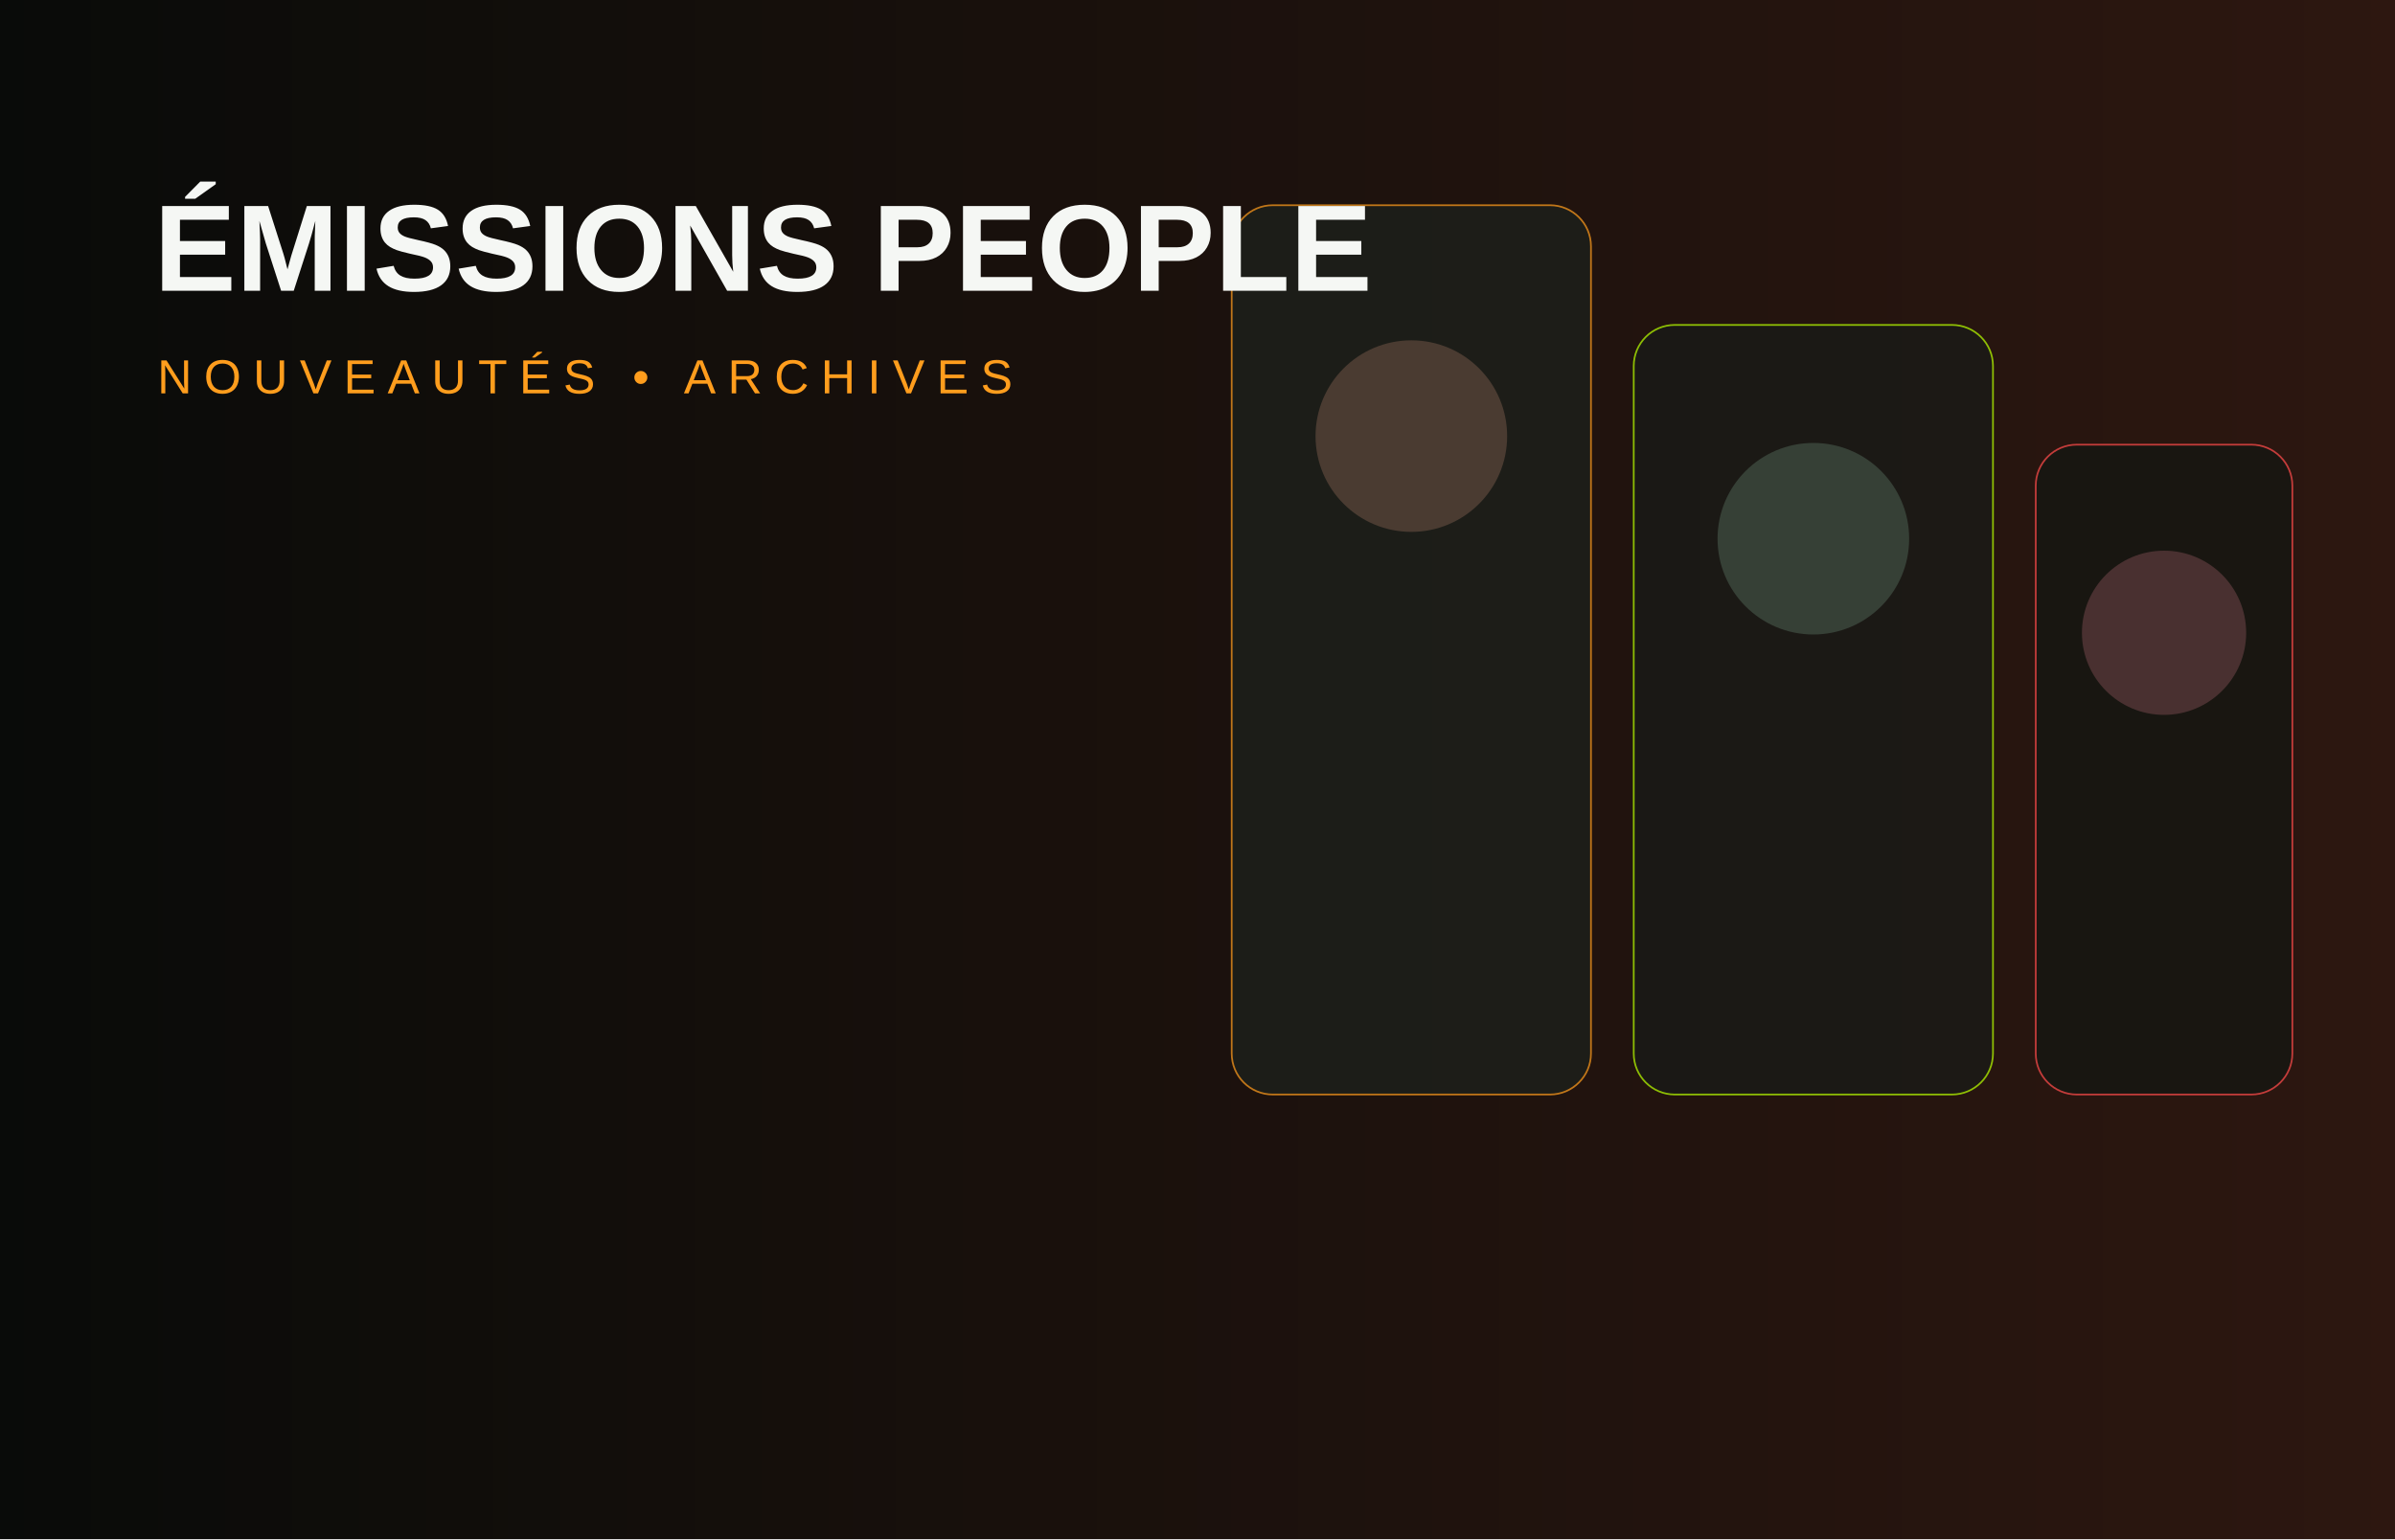
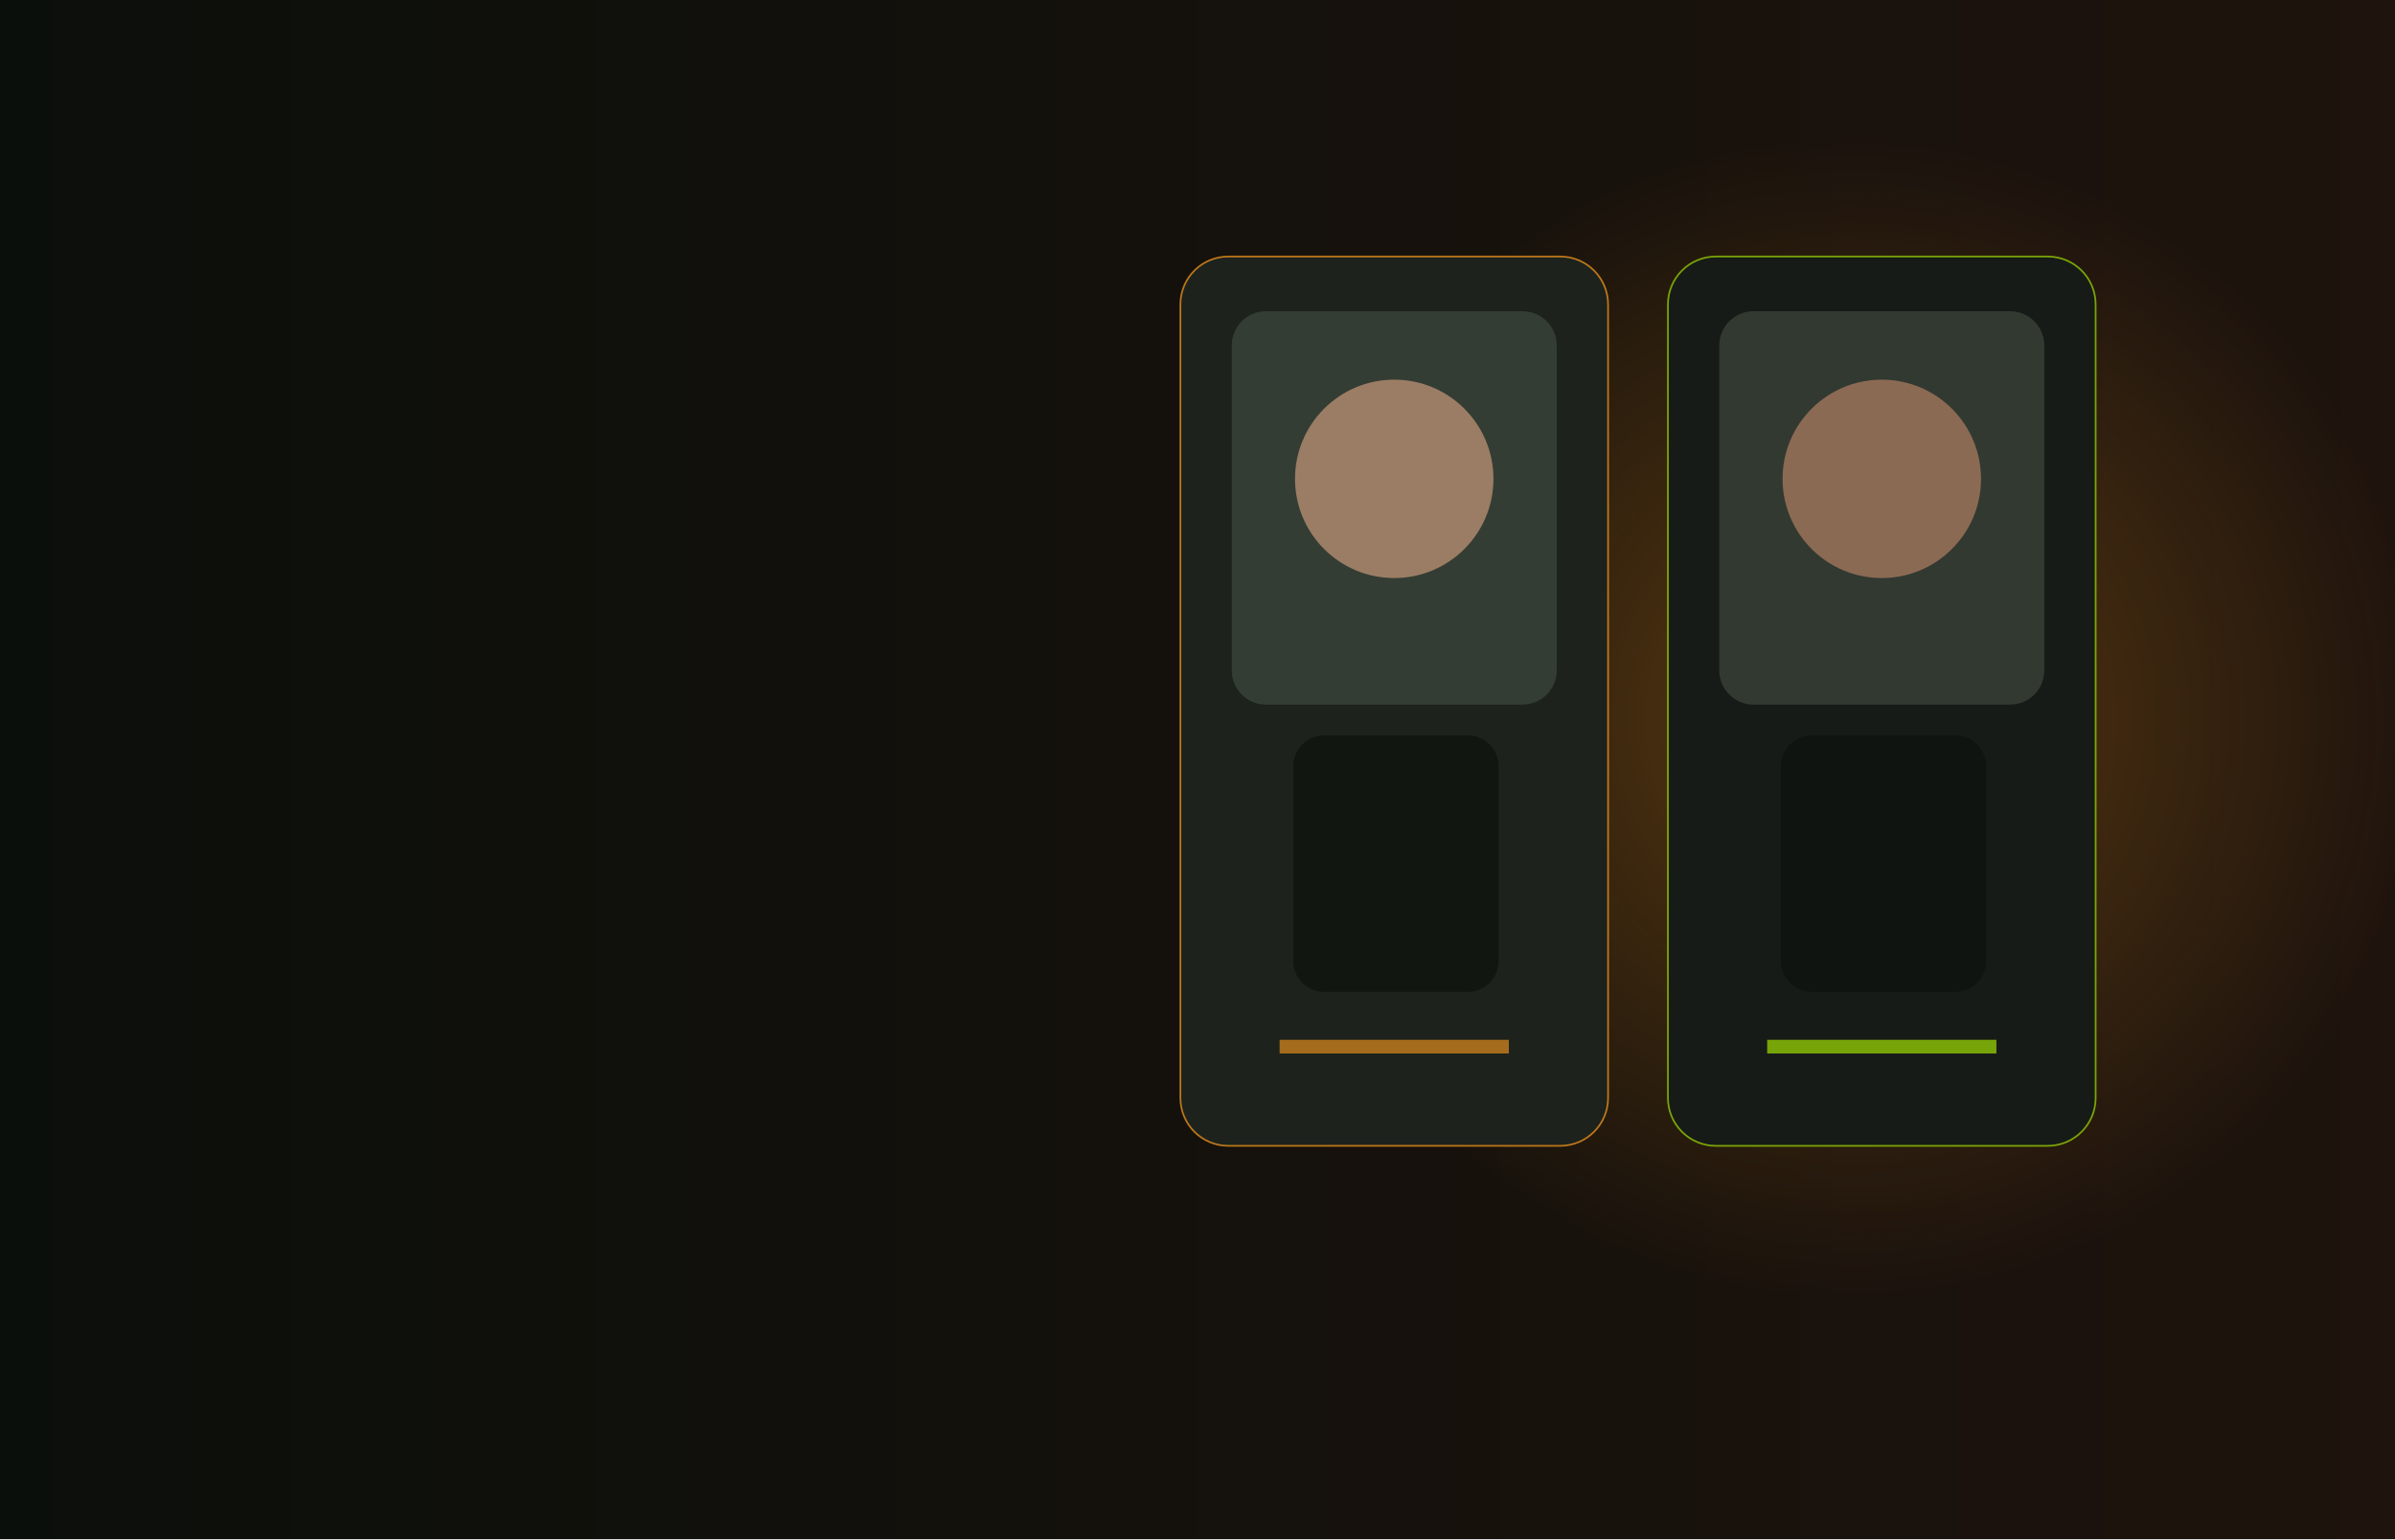
<svg xmlns="http://www.w3.org/2000/svg" width="1400" height="900" viewBox="0 0 1400 900">
  <defs>
-     <linearGradient id="g" x1="0" x2="1">
-       <stop stop-color="#090b09" />
-       <stop offset="1" stop-color="#2d1710" />
+     <linearGradient id="bg" x1="0" x2="1">
+       <stop stop-color="#0b0f0b" />
+       <stop offset="1" stop-color="#1e130d" />
    </linearGradient>
+     <radialGradient id="r">
+       <stop stop-color="#ff9d1d" stop-opacity=".28" />
+       <stop offset="1" stop-color="#ff9d1d" stop-opacity="0" />
+     </radialGradient>
  </defs>
-   <rect width="1400" height="900" fill="url(#g)" />
-   <g opacity=".72">
-     <rect x="720" y="120" width="210" height="520" rx="24" fill="#1c211c" stroke="#ff9d1d" />
-     <rect x="955" y="190" width="210" height="450" rx="24" fill="#171b17" stroke="#b7ff00" />
-     <rect x="1190" y="260" width="150" height="380" rx="24" fill="#121612" stroke="#ff4b4b" />
-   </g>
-   <circle cx="825" cy="255" r="56" fill="#4a3b31" />
-   <circle cx="1060" cy="315" r="56" fill="#364036" />
-   <circle cx="1265" cy="370" r="48" fill="#493030" />
-   <text x="90" y="170" fill="#f5f7f4" font-family="Arial" font-size="72" font-weight="700">ÉMISSIONS PEOPLE</text>
-   <text x="92" y="230" fill="#ff9d1d" font-family="Arial" font-size="28" letter-spacing="7">NOUVEAUTÉS • ARCHIVES</text>
+   <rect width="1400" height="900" fill="url(#bg)" />
+   <circle cx="1080" cy="420" r="340" fill="url(#r)" />
+   <rect x="690" y="150" width="250" height="520" rx="28" fill="#1d221d" stroke="#ff9d1d" stroke-opacity=".7" />
+   <rect x="975" y="150" width="250" height="520" rx="28" fill="#171b17" stroke="#b7ff00" stroke-opacity=".6" />
+   <rect x="720" y="182" width="190" height="230" rx="20" fill="#343d33" />
+   <rect x="1005" y="182" width="190" height="230" rx="20" fill="#323931" />
+   <circle cx="815" cy="280" r="58" fill="#9b7d65" />
+   <circle cx="1100" cy="280" r="58" fill="#8b6a53" />
+   <rect x="756" y="430" width="120" height="150" rx="18" fill="#111611" />
+   <rect x="1041" y="430" width="120" height="150" rx="18" fill="#101410" />
+   <path d="M748 612h134" stroke="#ff9d1d" stroke-width="8" stroke-opacity=".6" />
+   <path d="M1033 612h134" stroke="#b7ff00" stroke-width="8" stroke-opacity=".6" />
</svg>
